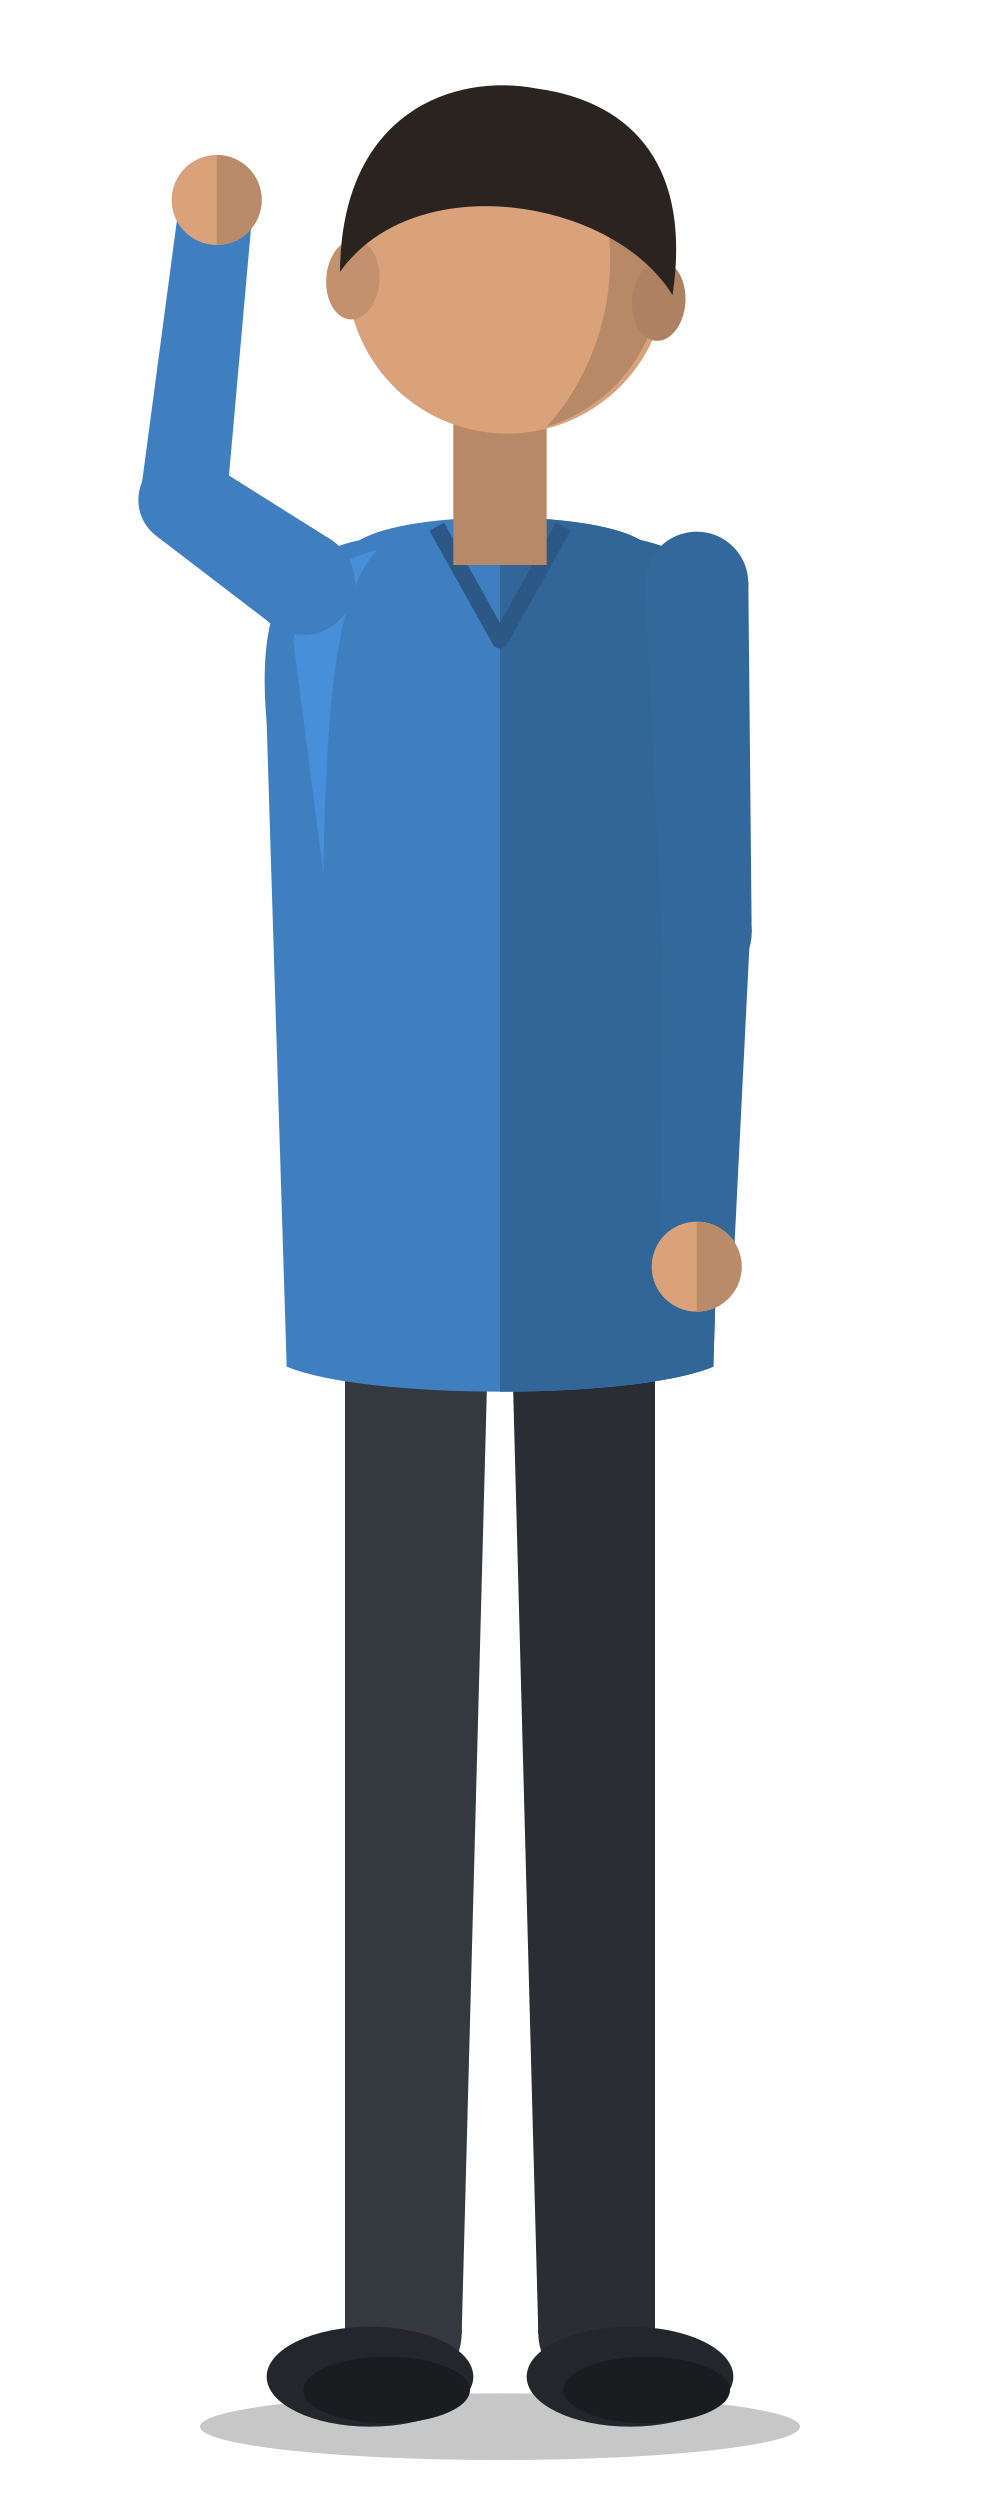
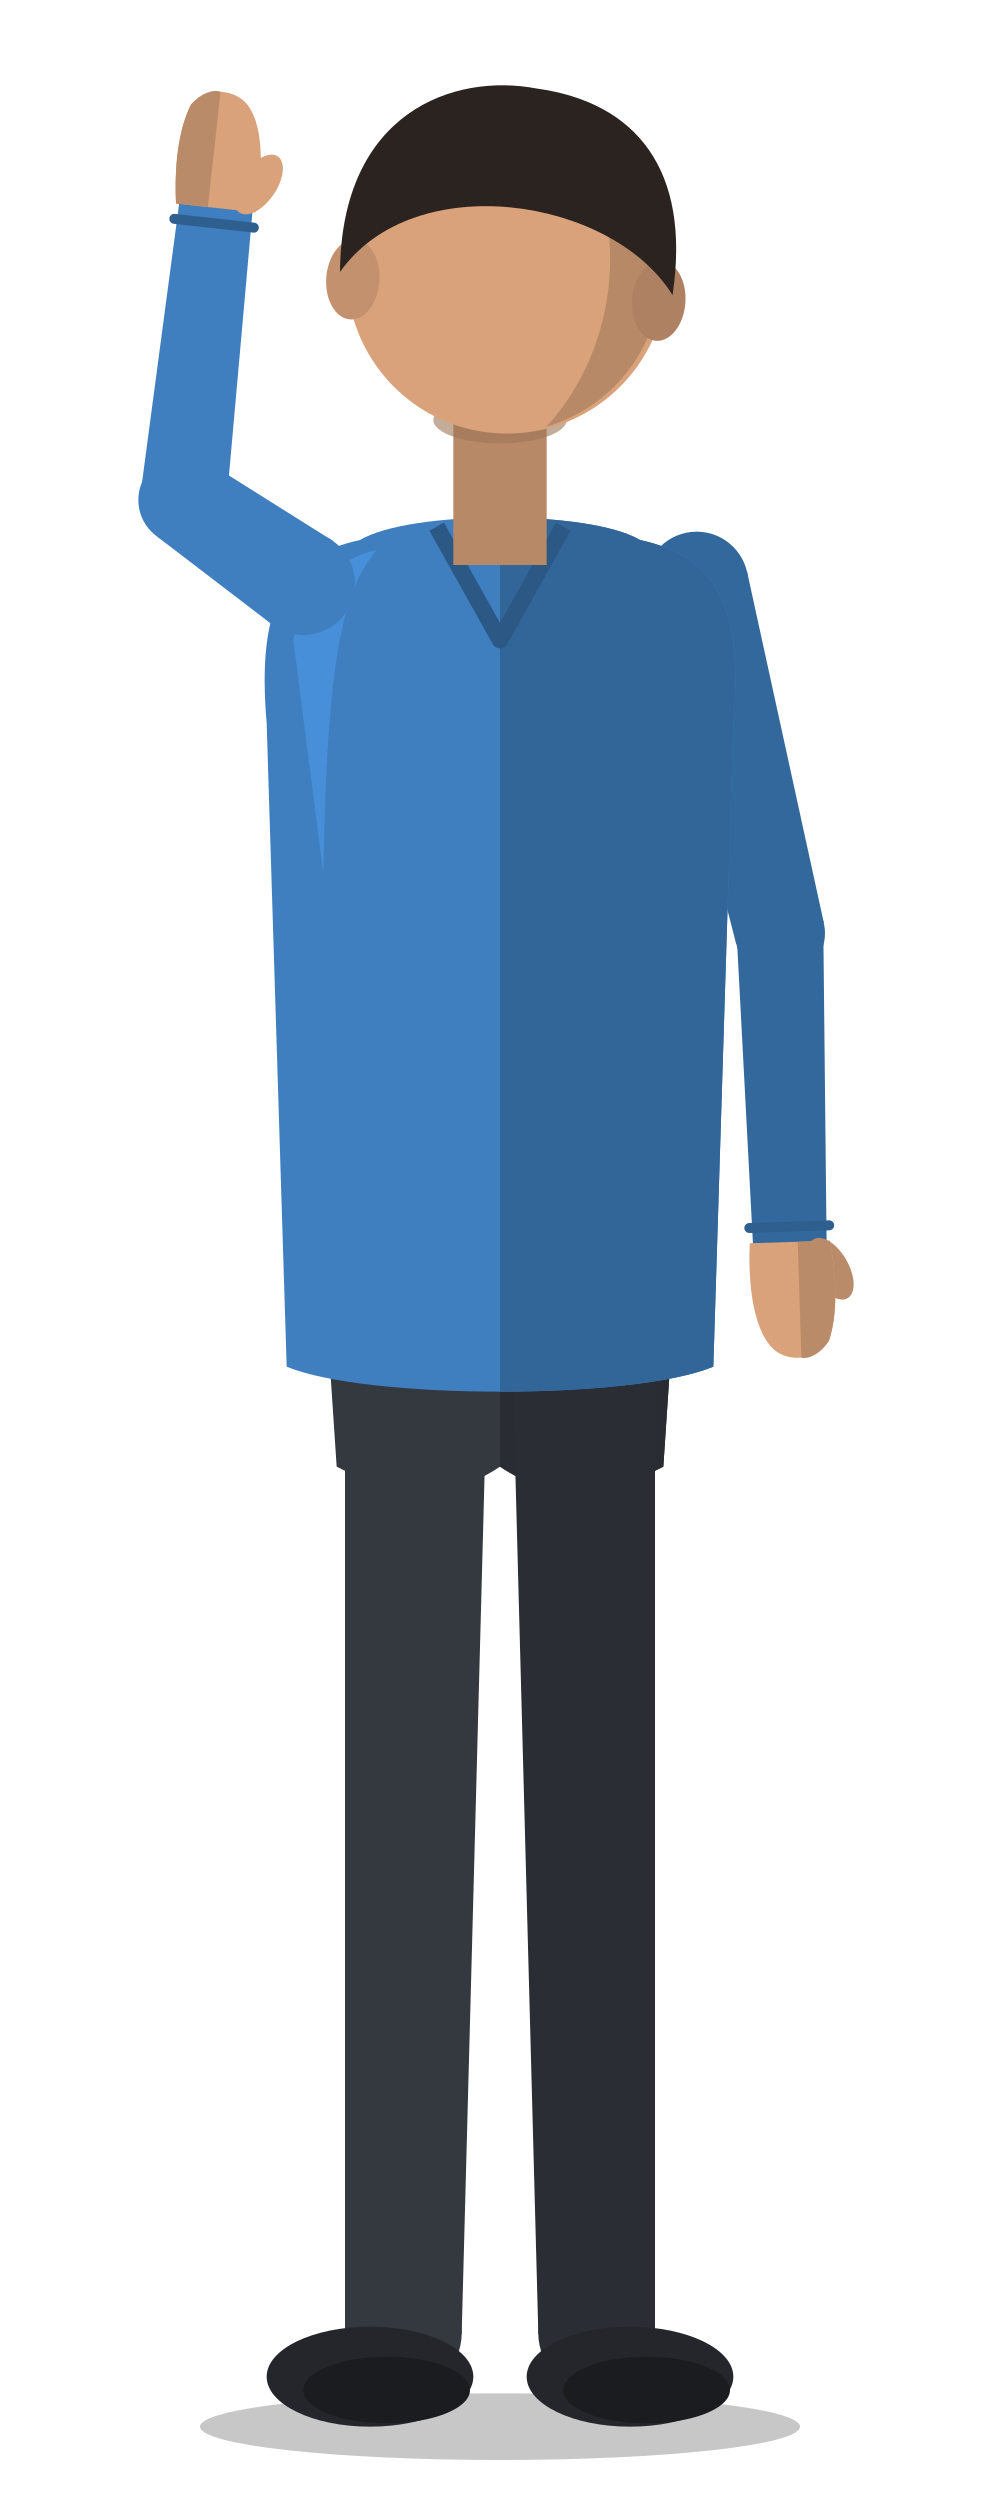
<svg xmlns="http://www.w3.org/2000/svg" viewBox="0 0 600 1500" width="600" height="1500">
  <defs>
    <clipPath id="x1">
+       <path d="M196,790 L404,790 L398,880 C360,900 330,900 300,880 C270,900 240,900 202,880 Z" />
+     </clipPath>
+     <clipPath id="x2">
      <path d="M216,324 C246,306 354,306 384,324 C430,334 446,364 440,434 L428,820 C380,840 220,840 172,820 L160,434 C154,364 170,334 216,324 Z" />
    </clipPath>
  </defs>
  <ellipse cx="300" cy="1456" rx="180" ry="20" fill="#000" opacity="0.22" />
  <g transform="translate(300,0) scale(1.000,1) translate(-300,0)">
+     <path d="M387.8,357.2 L441.7,566.3 L494.3,553.7 L448.2,342.8 Z" fill="#33689c" />
+     <circle cx="418" cy="350" r="31.0" fill="#33689c" />
+     <circle cx="468" cy="560" r="27.0" fill="#33689c" />
+     <path d="M442.0,560.8 L452.0,750.7 L496.0,749.3 L494.0,559.2 Z" fill="#33689c" />
+     <circle cx="468" cy="560" r="26.0" fill="#33689c" />
+     <circle cx="474" cy="750" r="22.0" fill="#33689c" />
+     <path d="M449.6,736.8 L497.5,735.2" stroke="#2f5f8f" stroke-width="6" stroke-linecap="round" />
+     <g transform="translate(474.0,750.0) rotate(-1.8) scale(1.2)">
+       <ellipse cx="20" cy="10" rx="9" ry="17" fill="#ba8b68" transform="rotate(-28 20 10)" />
+       <path d="M-20,-4 C-22,22 -18,46 -6,52 C2,56 12,54 18,46 C24,30 22,8 20,-4 Z" fill="#d9a27a" />
+       <path d="M4,-4 L20,-4 C22,8 24,30 18,46 C14,52 8,55 4,54 Z" fill="#ba8b68" />
+     </g>
+     <path d="M196,790 L404,790 L398,880 C360,900 330,900 300,880 C270,900 240,900 202,880 Z" fill="#34383f" />
+     <rect x="300" y="0" width="600" height="1500" fill="#292c32" clip-path="url(#x1)" />
    <g transform="translate(250,800) scale(1,1) translate(-250,-800)">
      <path d="M207.0,799.4 L207.0,1399.5 L277.0,1400.5 L293.0,800.6 Z" fill="#34383f" />
      <circle cx="250" cy="800" r="43.0" fill="#34383f" />
      <circle cx="242" cy="1400" r="35.0" fill="#34383f" />
      <ellipse cx="222" cy="1426" rx="62" ry="30" fill="#25262b" />
      <ellipse cx="232" cy="1434" rx="50" ry="20" fill="#1b1c20" />
    </g>
    <g transform="translate(350,800) scale(1,1) translate(-350,-800)">
      <path d="M307.0,800.6 L323.0,1400.5 L393.0,1399.5 L393.0,799.4 Z" fill="#2a2d33" />
      <circle cx="350" cy="800" r="43.0" fill="#2a2d33" />
      <circle cx="358" cy="1400" r="35.0" fill="#2a2d33" />
      <ellipse cx="378" cy="1426" rx="62" ry="30" fill="#25262b" />
      <ellipse cx="388" cy="1434" rx="50" ry="20" fill="#1b1c20" />
    </g>
    <path d="M216,324 C246,306 354,306 384,324 C430,334 446,364 440,434 L428,820 C380,840 220,840 172,820 L160,434 C154,364 170,334 216,324 Z" fill="#3f7fbf" />
-     <rect x="300" y="0" width="600" height="1500" fill="#326598" clip-path="url(#x1)" />
-     <path d="M176,384 C182,354 200,336 226,330 C206,354 196,394 194,524 Z" fill="#4790d9" clip-path="url(#x1)" />
+     <rect x="300" y="0" width="600" height="1500" fill="#326598" clip-path="url(#x2)" />
+     <path d="M176,384 C182,354 200,336 226,330 C206,354 196,394 194,524 Z" fill="#4790d9" clip-path="url(#x2)" />
    <path d="M262,316 L300,384 L338,316" fill="none" stroke="#2c5885" stroke-width="10" stroke-linejoin="round" />
  </g>
+   <g transform="rotate(4 300 224)" />
  <rect x="272" y="233" width="56" height="106" fill="#b88967" />
+   <ellipse cx="300" cy="252" rx="40" ry="14" fill="#9c7457" opacity="0.6" />
  <g transform="rotate(4 300 224)">
    <circle cx="300" cy="164" r="96" fill="#d9a27a" />
    <path d="M330,74 A96,96 0 0 1 330,254 C370,204 374,124 330,74 Z" fill="#b88967" />
    <ellipse cx="208" cy="174" rx="16" ry="24" fill="#c3916d" />
    <ellipse cx="392" cy="174" rx="16" ry="24" fill="#ad8161" />
    <path d="M200,170 C194,74 260,46 310,52 C370,56 406,94 400,170 C360,114 240,104 200,170 Z" fill="#2a2320" />
  </g>
  <g transform="translate(300,0) scale(1.000,1) translate(-300,0)">
    <path d="M199.7,324.5 L125.4,277.8 L94.6,322.2 L164.3,375.5 Z" fill="#3f7fbf" />
    <circle cx="182" cy="350" r="31.0" fill="#3f7fbf" />
    <circle cx="110" cy="300" r="27.0" fill="#3f7fbf" />
    <path d="M135.8,302.9 L151.9,122.4 L108.1,117.6 L84.2,297.1 Z" fill="#3f7fbf" />
    <circle cx="110" cy="300" r="26.0" fill="#3f7fbf" />
    <circle cx="130" cy="120" r="22.0" fill="#3f7fbf" />
-     <circle cx="130" cy="120" r="27" fill="#d9a27a" />
-     <path d="M130,93 A27,27 0 0 1 130,147 Z" fill="#ba8b68" />
-     <path d="M387.0,350.9 L397.0,560.8 L451.0,559.2 L449.0,349.1 Z" fill="#33689c" />
-     <circle cx="418" cy="350" r="31.0" fill="#33689c" />
-     <circle cx="424" cy="560" r="27.0" fill="#33689c" />
-     <path d="M398.0,559.2 L396.0,759.3 L440.0,760.7 L450.0,560.8 Z" fill="#33689c" />
-     <circle cx="424" cy="560" r="26.0" fill="#33689c" />
-     <circle cx="418" cy="760" r="22.0" fill="#33689c" />
-     <circle cx="418" cy="760" r="27" fill="#d9a27a" />
-     <path d="M418,733 A27,27 0 0 1 418,787 Z" fill="#ba8b68" />
+     <path d="M152.3,136.6 L104.6,131.3" stroke="#2f5f8f" stroke-width="6" stroke-linecap="round" />
+     <g transform="translate(130.0,120.0) rotate(-173.7) scale(1.2)">
+       <ellipse cx="-20" cy="10" rx="9" ry="17" fill="#d9a27a" transform="rotate(28 -20 10)" />
+       <path d="M-20,-4 C-22,22 -18,46 -6,52 C2,56 12,54 18,46 C24,30 22,8 20,-4 Z" fill="#d9a27a" />
+       <path d="M4,-4 L20,-4 C22,8 24,30 18,46 C14,52 8,55 4,54 Z" fill="#ba8b68" />
+     </g>
  </g>
</svg>
